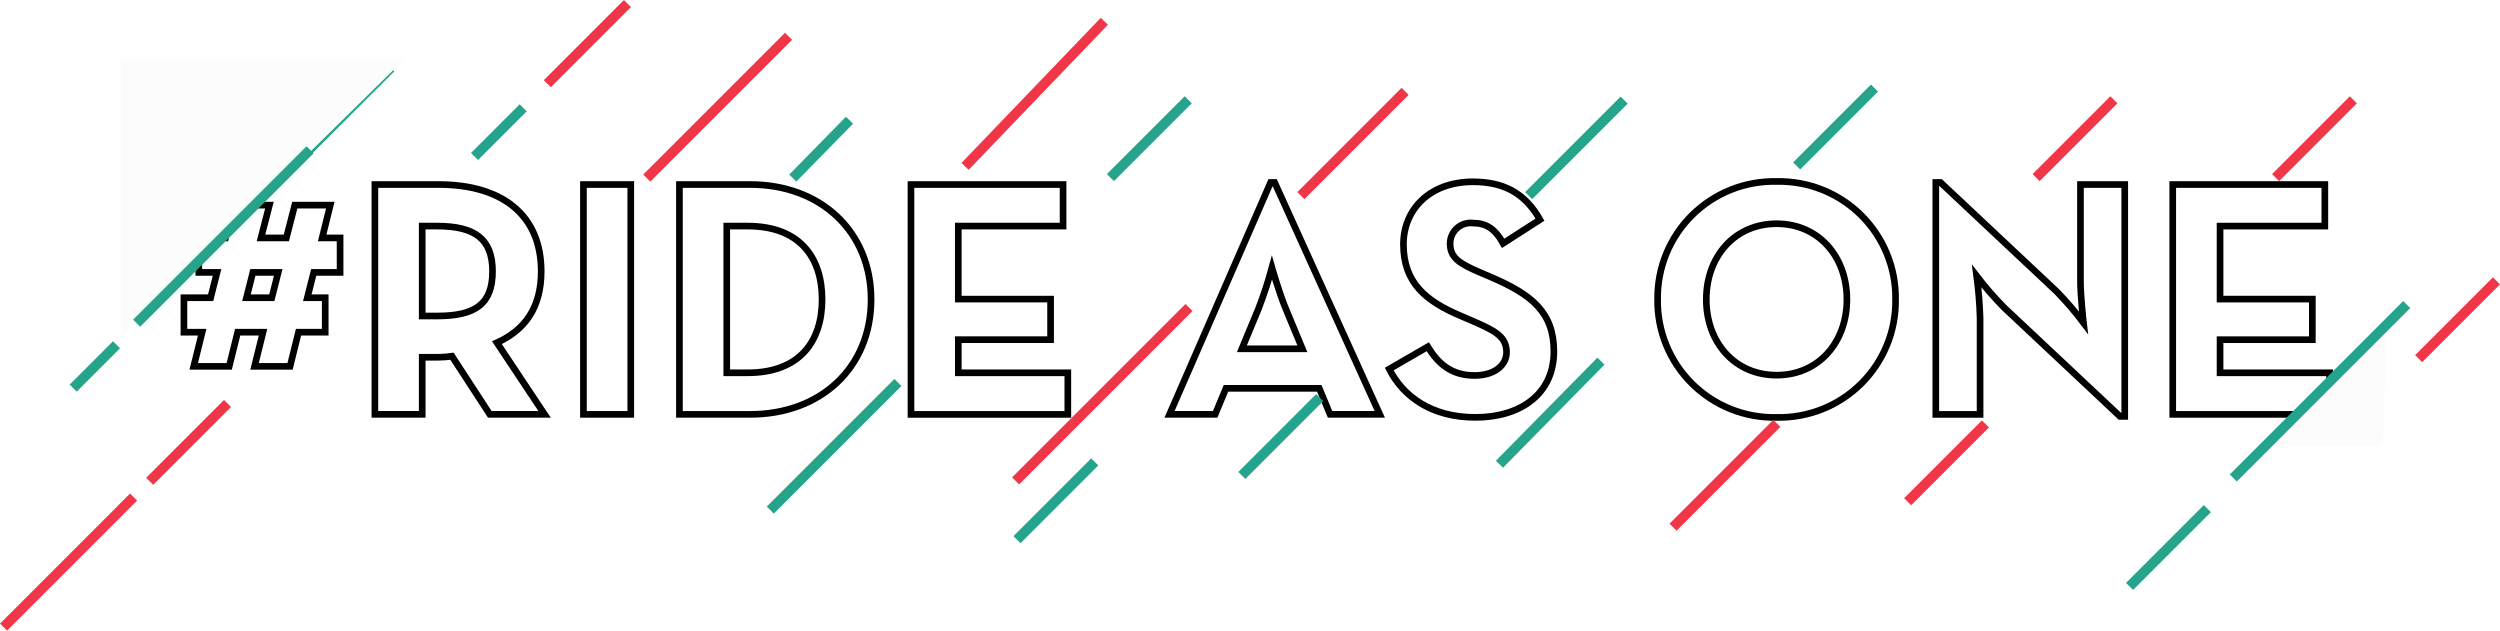
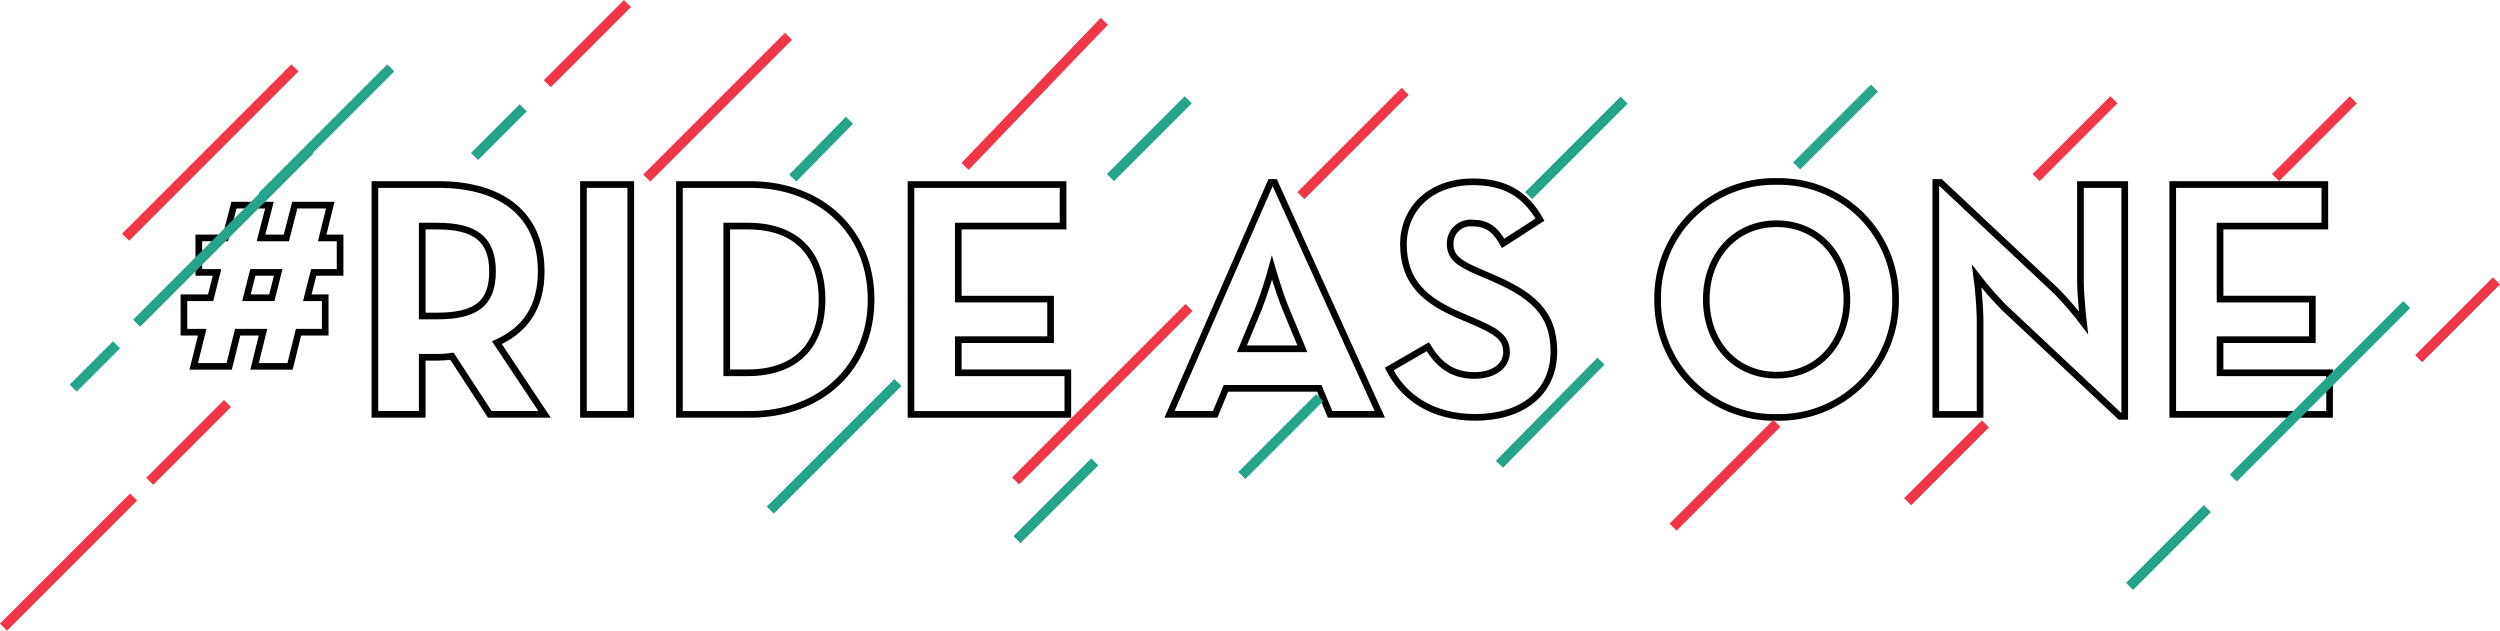
<svg xmlns="http://www.w3.org/2000/svg" width="375.699" height="94.775" viewBox="0 0 375.699 94.775">
  <g id="Group_7486" data-name="Group 7486" transform="translate(8.305 -4058.193)">
    <line id="Line_2805" data-name="Line 2805" x1="14.349" y2="14.349" transform="translate(221.419 4073.24)" fill="none" stroke="#26a48b" stroke-width="1.5" />
    <g id="Group_7495" data-name="Group 7495" transform="translate(19.335 4085.465)">
      <path id="Path_8995" data-name="Path 8995" d="M-1059.372,988.254h-2.743v-5.181h4.013l.965-3.81h-2.743v-5.181h4.013l1.27-4.927h5.333l-1.27,4.927h3.81l1.27-4.927h5.334l-1.219,4.927h2.692v5.181h-3.962l-.965,3.81h2.692v5.181h-4.013l-1.27,5.13h-5.334l1.27-5.13h-3.81l-1.27,5.13h-5.333Zm10.464-5.181.965-3.81h-3.81l-.965,3.81Z" transform="translate(1062.115 -965.599)" fill="none" stroke="#000" stroke-width="1" />
      <path id="Path_8996" data-name="Path 8996" d="M-927.785,991.946h-8.229l-5.689-8.737a13.66,13.66,0,0,1-2.032.153h-2.438v8.584h-7.111V957.405h9.55c9.651,0,15.442,4.622,15.442,13.054,0,5.385-2.387,8.788-6.654,10.718Zm-16.153-14.782c5.791,0,8.331-1.828,8.331-6.705s-2.642-6.806-8.331-6.806h-2.235v13.511Z" transform="translate(981.983 -956.948)" fill="none" stroke="#000" stroke-width="1" />
      <path id="Path_8997" data-name="Path 8997" d="M-834.435,957.405h7.112v34.541h-7.112Z" transform="translate(894.474 -956.948)" fill="none" stroke="#000" stroke-width="1" />
      <path id="Path_8998" data-name="Path 8998" d="M-779.73,957.405h10.616c10.616,0,18.185,7.061,18.185,17.271s-7.518,17.271-18.185,17.271H-779.73Zm10.261,28.293c7.67,0,11.175-4.571,11.175-11.022s-3.5-11.023-11.175-11.023h-3.149V985.7Z" transform="translate(854.195 -956.948)" fill="none" stroke="#000" stroke-width="1" />
      <path id="Path_8999" data-name="Path 8999" d="M-647.781,957.405h22.858v6.248h-15.746v10.972H-626.8v6.1h-13.867V985.7h16.458v6.248h-23.569Z" transform="translate(757.041 -956.948)" fill="none" stroke="#000" stroke-width="1" />
      <path id="Path_9000" data-name="Path 9000" d="M-485.237,956.248h.609l15.8,34.846H-476.3l-1.625-3.911h-14.02l-1.625,3.911h-6.858Zm4.775,24.992-2.489-5.994c-1.016-2.438-2.083-6.2-2.083-6.2a62.6,62.6,0,0,1-2.032,6.2l-2.489,5.994Z" transform="translate(648.543 -956.096)" fill="none" stroke="#000" stroke-width="1" />
      <path id="Path_9001" data-name="Path 9001" d="M-375.219,984l5.791-3.352c1.524,2.489,3.5,4.318,7.01,4.318,2.946,0,4.826-1.473,4.826-3.5,0-2.438-1.93-3.3-5.181-4.724l-1.778-.762c-5.131-2.184-8.534-4.927-8.534-10.718,0-5.333,4.064-9.4,10.413-9.4,4.521,0,7.772,1.575,10.108,5.689l-5.537,3.556c-1.219-2.184-2.54-3.048-4.572-3.048a3.094,3.094,0,0,0-3.4,3.048c0,2.133,1.321,3,4.369,4.318l1.778.762c6.045,2.591,9.448,5.232,9.448,11.175,0,6.4-5.029,9.9-11.785,9.9C-368.87,991.268-373.136,988.119-375.219,984Z" transform="translate(556.354 -955.812)" fill="none" stroke="#000" stroke-width="1" />
      <path id="Path_9002" data-name="Path 9002" d="M-222.276,973.4a17.493,17.493,0,0,1,17.88-17.728,17.493,17.493,0,0,1,17.88,17.728,17.493,17.493,0,0,1-17.88,17.727A17.493,17.493,0,0,1-222.276,973.4Zm28.446,0c0-6.451-4.267-11.378-10.566-11.378s-10.565,4.927-10.565,11.378,4.267,11.378,10.565,11.378S-193.83,979.85-193.83,973.4Z" transform="translate(443.742 -955.671)" fill="none" stroke="#000" stroke-width="1" />
      <path id="Path_9003" data-name="Path 9003" d="M-53.486,975.043a51.324,51.324,0,0,1-4.114-4.724,60.8,60.8,0,0,1,.508,6.3v14.477h-6.654V956.248h.711L-45.613,972.6a49.122,49.122,0,0,1,4.064,4.724s-.457-3.911-.457-6.3V956.553h6.654V991.4h-.711Z" transform="translate(327.017 -956.096)" fill="none" stroke="#000" stroke-width="1" />
      <path id="Path_9004" data-name="Path 9004" d="M71.282,957.405H94.14v6.248H78.393v10.972H92.261v6.1H78.393V985.7H94.851v6.248H71.282Z" transform="translate(227.596 -956.948)" fill="none" stroke="#000" stroke-width="1" />
    </g>
    <line id="Line_2351" data-name="Line 2351" x1="15.256" y2="15.499" transform="translate(217.031 4112.463)" fill="none" stroke="#26a48b" stroke-width="1.5" />
    <line id="Line_2369" data-name="Line 2369" x1="25.45" y2="25.45" transform="translate(10.571 4068.388)" fill="none" stroke="#f13747" stroke-width="1.5" />
    <line id="Line_2373" data-name="Line 2373" x1="11.695" y2="11.695" transform="translate(14.191 4118.828)" fill="none" stroke="#f13747" stroke-width="1.5" />
    <line id="Line_2808" data-name="Line 2808" x1="11.695" y2="11.695" transform="translate(144.526 4127.604)" fill="none" stroke="#26a48b" stroke-width="1.5" />
    <line id="Line_2804" data-name="Line 2804" x1="11.695" y2="11.695" transform="translate(178.316 4117.95)" fill="none" stroke="#26a48b" stroke-width="1.5" />
    <line id="Line_2810" data-name="Line 2810" x1="11.695" y2="11.695" transform="translate(261.695 4071.433)" fill="none" stroke="#26a48b" stroke-width="1.5" />
    <line id="Line_2811" data-name="Line 2811" x1="11.695" y2="11.695" transform="translate(297.68 4073.188)" fill="none" stroke="#f13747" stroke-width="1.5" />
    <line id="Line_2812" data-name="Line 2812" x1="11.695" y2="11.695" transform="translate(278.371 4121.899)" fill="none" stroke="#f13747" stroke-width="1.5" />
    <line id="Line_2815" data-name="Line 2815" x1="11.695" y2="11.695" transform="translate(333.664 4073.188)" fill="none" stroke="#f13747" stroke-width="1.5" />
    <line id="Line_2816" data-name="Line 2816" x1="11.695" y2="11.695" transform="translate(355.167 4100.396)" fill="none" stroke="#f13747" stroke-width="1.5" />
    <line id="Line_2803" data-name="Line 2803" x1="11.695" y2="11.695" transform="translate(158.568 4073.188)" fill="none" stroke="#26a48b" stroke-width="1.5" />
    <line id="Line_2814" data-name="Line 2814" x1="11.695" y2="11.695" transform="translate(311.722 4134.625)" fill="none" stroke="#26a48b" stroke-width="1.5" />
    <line id="Line_2797" data-name="Line 2797" x1="8.526" y2="8.696" transform="translate(110.832 4076.26)" fill="none" stroke="#26a48b" stroke-width="1.5" />
    <line id="Line_2375" data-name="Line 2375" x1="7.32" y2="7.32" transform="translate(63.003 4074.39)" fill="none" stroke="#26a48b" stroke-width="1.5" />
    <line id="Line_2376" data-name="Line 2376" x1="12.045" y2="12.045" transform="translate(73.945 4058.724)" fill="none" stroke="#f13747" stroke-width="1.5" />
    <line id="Line_2346" data-name="Line 2346" x1="19.335" y2="19.335" transform="translate(31.093 4068.388)" fill="none" stroke="#26a48b" stroke-width="1.5" />
    <line id="Line_2799" data-name="Line 2799" x1="19.177" y2="19.177" transform="translate(107.454 4115.674)" fill="none" stroke="#26a48b" stroke-width="1.5" />
    <line id="Line_2800" data-name="Line 2800" x1="20.932" y2="21.809" transform="translate(136.724 4061.391)" fill="none" stroke="#f13747" stroke-width="1.5" />
    <line id="Line_2806" data-name="Line 2806" x1="15.666" y2="15.666" transform="translate(187.19 4071.923)" fill="none" stroke="#f13747" stroke-width="1.5" />
    <line id="Line_2807" data-name="Line 2807" y2="36.862" transform="translate(170.382 4104.397) rotate(45)" fill="none" stroke="#f13747" stroke-width="1.5" />
    <line id="Line_2792" data-name="Line 2792" y2="9.216" transform="translate(9.208 4110.002) rotate(45)" fill="none" stroke="#26a48b" stroke-width="1.5" />
    <line id="Line_2793" data-name="Line 2793" y2="27.647" transform="translate(11.775 4132.888) rotate(45)" fill="none" stroke="#f13747" stroke-width="1.5" />
    <line id="Line_2794" data-name="Line 2794" x1="21.305" y2="21.304" transform="translate(88.89 4063.651)" fill="none" stroke="#f13747" stroke-width="1.5" />
    <line id="Line_2809" data-name="Line 2809" x1="15.6" y2="15.6" transform="translate(243.121 4121.818)" fill="none" stroke="#f13747" stroke-width="1.5" />
-     <path id="Path_7937" data-name="Path 7937" d="M0,41.907,42.615,0V41.671Z" transform="translate(52.518 4108.941) rotate(180)" fill="#fcfcfc" />
    <line id="Line_2791" data-name="Line 2791" y2="36.862" transform="translate(38.292 4080.7) rotate(45)" fill="none" stroke="#26a48b" stroke-width="1.5" />
-     <path id="Path_7936" data-name="Path 7936" d="M2366.977,5601.017l17.861-18.847-.776,18.847Z" transform="translate(-2034.323 -1475.856)" fill="#fcfcfc" />
    <line id="Line_2813" data-name="Line 2813" y2="36.862" transform="translate(353.377 4103.958) rotate(45)" fill="none" stroke="#26a48b" stroke-width="1.5" />
  </g>
</svg>
